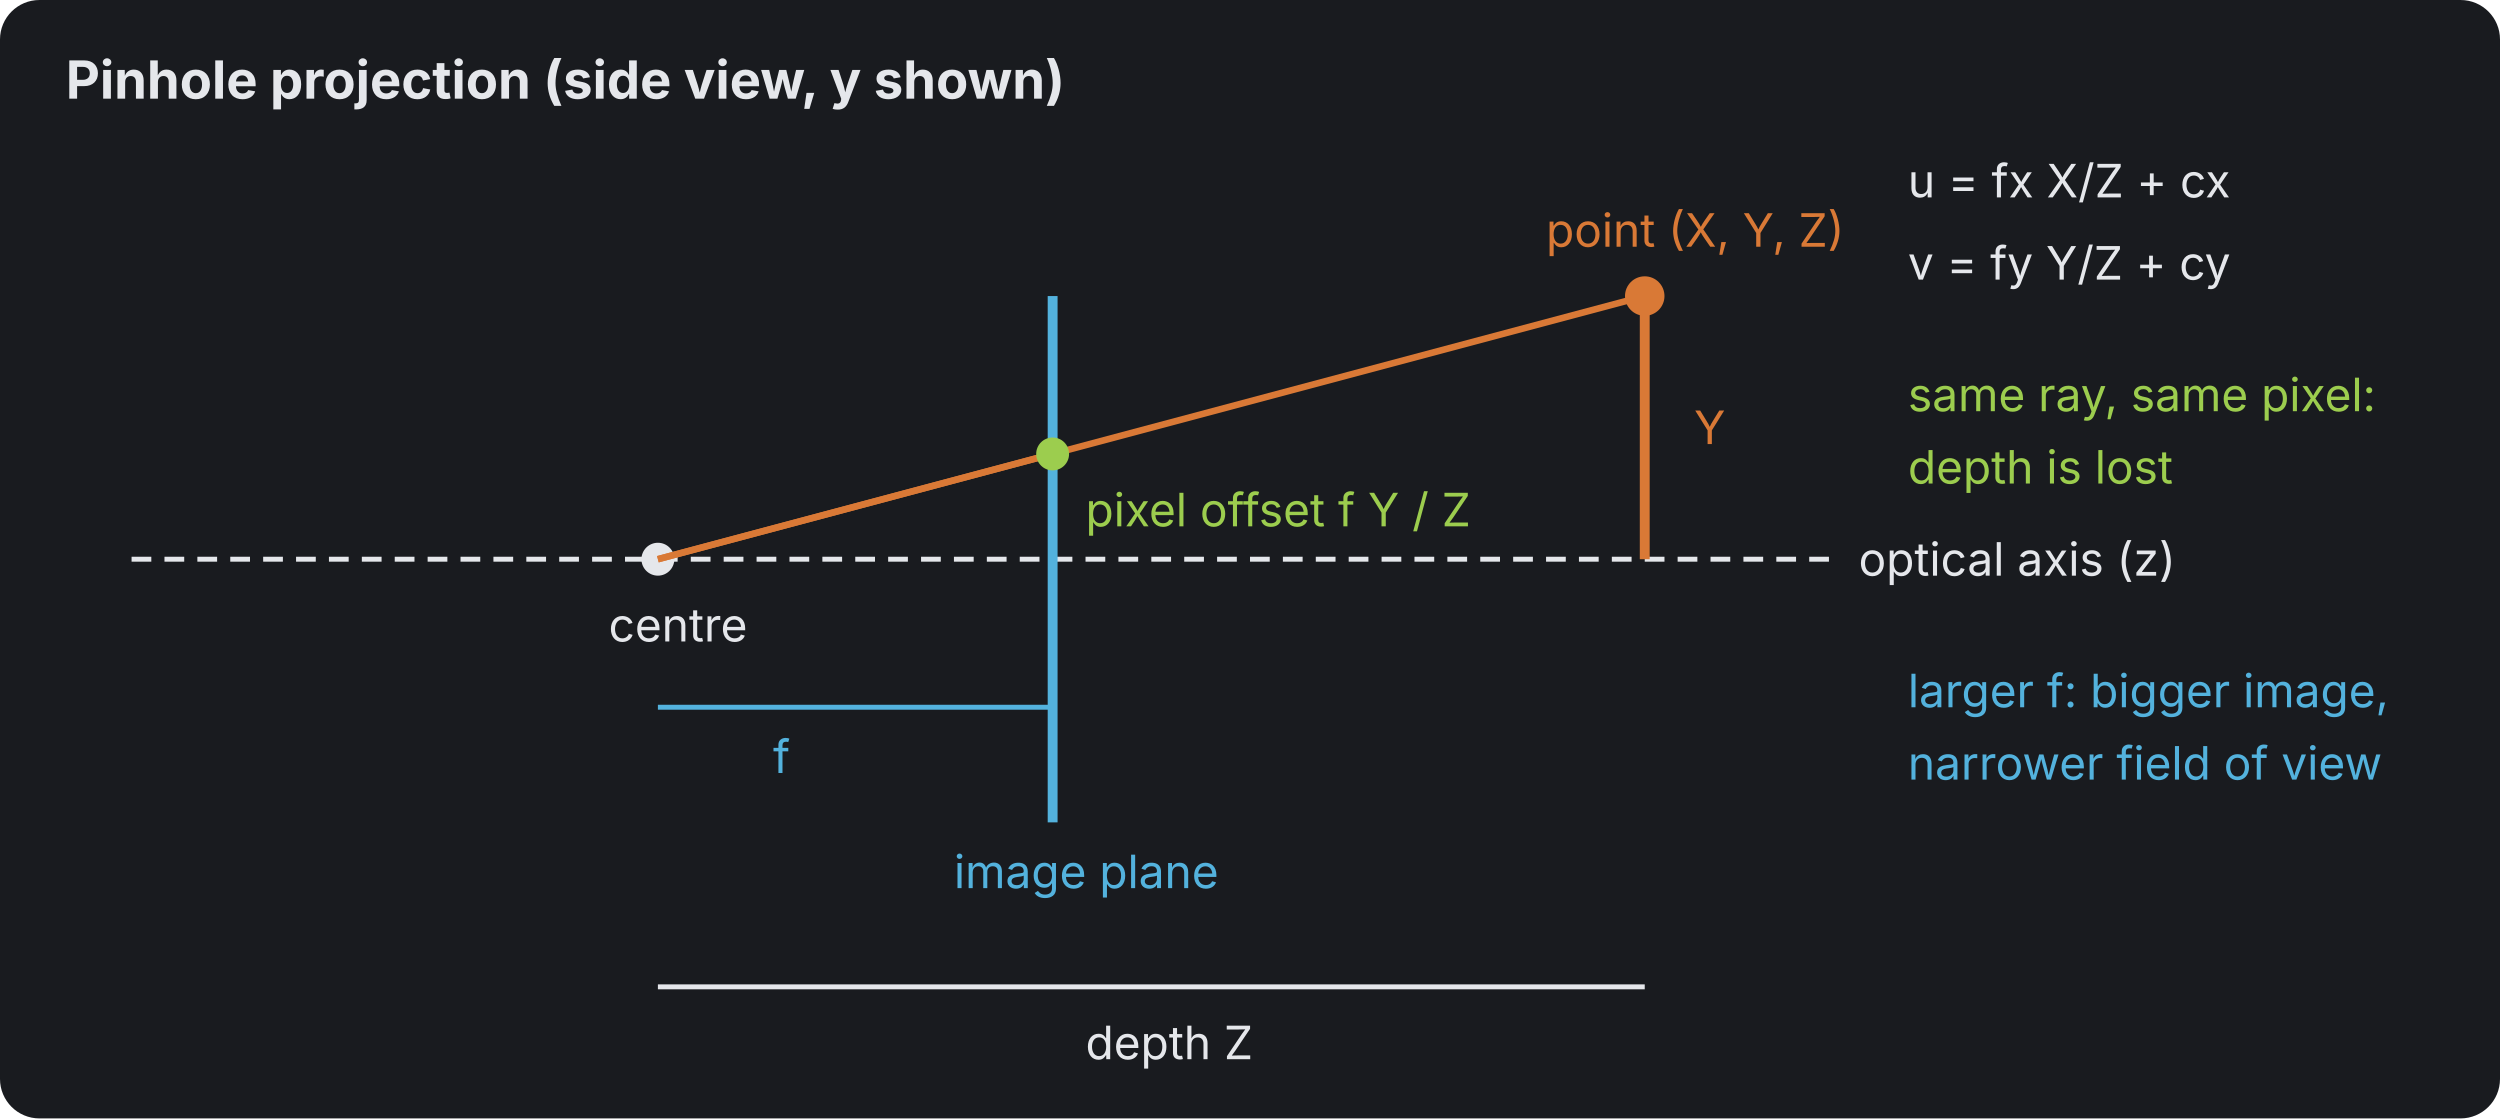
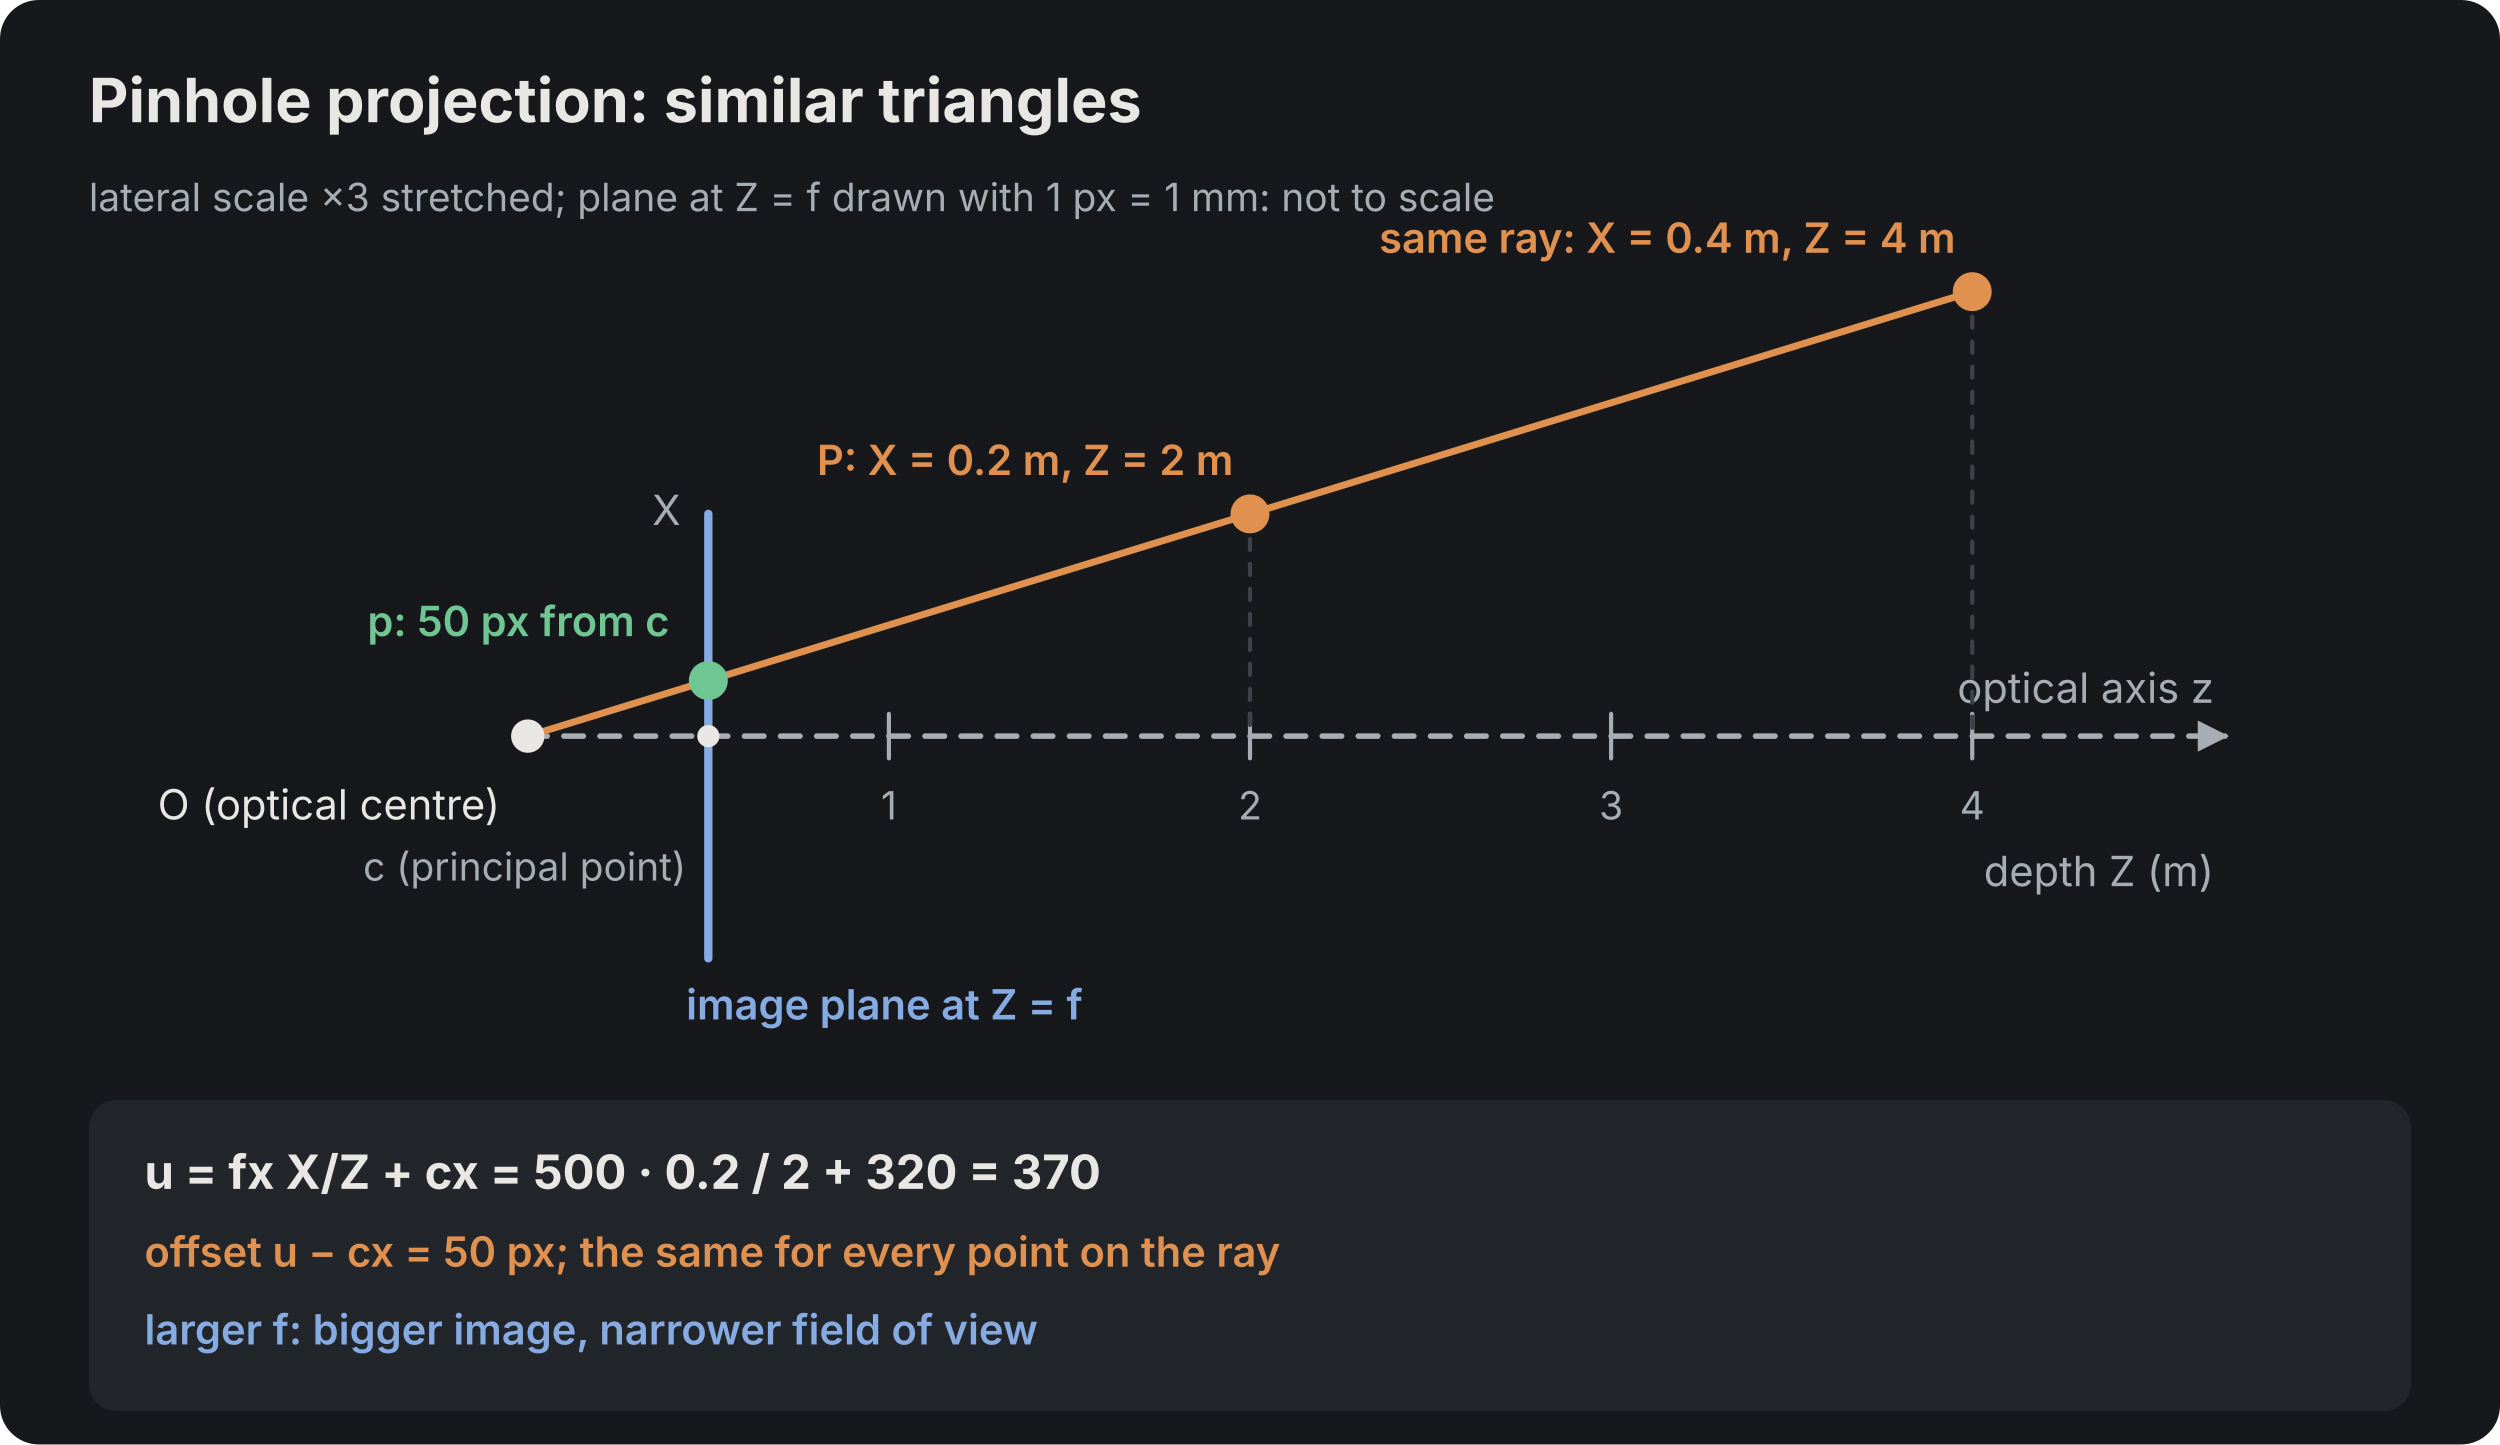
- <svg xmlns="http://www.w3.org/2000/svg" viewBox="0 0 760 340" font-family="Inter, Arial, sans-serif" font-size="14">
-   <rect width="760" height="340" fill="#191b1f" rx="12" />
-   <text x="20" y="30" fill="#e5e7eb" font-size="16" font-weight="bold">Pinhole projection (side view, y shown)</text>
-   <line x1="40" y1="170" x2="560" y2="170" stroke="#e5e7eb" stroke-width="1.5" stroke-dasharray="6 4" />
-   <text x="565" y="175" fill="#e5e7eb">optical axis (z)</text>
-   <circle cx="200" cy="170" r="5" fill="#e5e7eb" />
-   <text x="185" y="195" fill="#e5e7eb">centre</text>
-   <line x1="320" y1="90" x2="320" y2="250" stroke="#53b2dd" stroke-width="3" />
-   <text x="290" y="270" fill="#53b2dd">image plane</text>
-   <line x1="500" y1="170" x2="500" y2="90" stroke="#d97936" stroke-width="3" />
-   <circle cx="500" cy="90" r="6" fill="#d97936" />
-   <text x="470" y="75" fill="#d97936">point (X, Y, Z)</text>
-   <line x1="200" y1="170" x2="500" y2="90" stroke="#d97936" stroke-width="2" />
-   <line x1="200" y1="170" x2="320" y2="138" stroke="#d97936" stroke-width="2" />
-   <circle cx="320" cy="138" r="5" fill="#9ccd4e" />
-   <text x="330" y="160" fill="#9ccd4e">pixel offset f Y / Z</text>
-   <line x1="200" y1="215" x2="320" y2="215" stroke="#53b2dd" stroke-width="1.5" />
-   <text x="235" y="235" fill="#53b2dd">f</text>
-   <line x1="200" y1="300" x2="500" y2="300" stroke="#e5e7eb" stroke-width="1.5" />
-   <text x="330" y="322" fill="#e5e7eb">depth Z</text>
-   <text x="515" y="135" fill="#d97936">Y</text>
-   <text x="580" y="60" fill="#e5e7eb">u = fx X/Z + cx</text>
-   <text x="580" y="85" fill="#e5e7eb">v = fy Y/Z + cy</text>
-   <text x="580" y="125" fill="#9ccd4e">same ray, same pixel:</text>
-   <text x="580" y="147" fill="#9ccd4e">depth is lost</text>
-   <text x="580" y="215" fill="#53b2dd">larger f: bigger image,</text>
-   <text x="580" y="237" fill="#53b2dd">narrower field of view</text>
+ <svg xmlns="http://www.w3.org/2000/svg" viewBox="0 0 900 520" font-family="Inter, sans-serif">
+   <defs>
+     <marker id="V03aaa7adb5" viewBox="0 0 10 10" refX="8" refY="5" markerWidth="7" markerHeight="7" orient="auto-start-reverse">
+       <path d="M1 1 L9 5 L1 9 z" fill="#a7adb5" />
+     </marker>
+   </defs>
+   <rect width="900" height="520" rx="14" fill="#17181b" />
+   <text x="32" y="44" font-size="22" fill="#e9e7e3" text-anchor="start" font-weight="bold">Pinhole projection: similar triangles</text>
+   <text x="32" y="76" font-size="14" fill="#a7adb5" text-anchor="start" font-weight="normal">lateral scale ×3 stretched; plane at Z = f drawn with 1 px = 1 mm: not to scale</text>
+   <line x1="320" y1="273" x2="320" y2="257" stroke="#a7adb5" stroke-width="1.5" stroke-linecap="round" />
+   <text x="320" y="295" font-size="14" fill="#a7adb5" text-anchor="middle" font-weight="normal">1</text>
+   <line x1="450" y1="273" x2="450" y2="257" stroke="#a7adb5" stroke-width="1.5" stroke-linecap="round" />
+   <text x="450" y="295" font-size="14" fill="#a7adb5" text-anchor="middle" font-weight="normal">2</text>
+   <line x1="580" y1="273" x2="580" y2="257" stroke="#a7adb5" stroke-width="1.5" stroke-linecap="round" />
+   <text x="580" y="295" font-size="14" fill="#a7adb5" text-anchor="middle" font-weight="normal">3</text>
+   <line x1="710" y1="273" x2="710" y2="257" stroke="#a7adb5" stroke-width="1.5" stroke-linecap="round" />
+   <text x="710" y="295" font-size="14" fill="#a7adb5" text-anchor="middle" font-weight="normal">4</text>
+   <line x1="190" y1="265" x2="801" y2="265" stroke="#a7adb5" stroke-width="2" stroke-linecap="round" stroke-dasharray="7 6" marker-end="url(#V03aaa7adb5)" />
+   <text x="797" y="319" font-size="15" fill="#a7adb5" text-anchor="end" font-weight="normal">depth Z (m)</text>
+   <text x="797" y="253" font-size="15" fill="#a7adb5" text-anchor="end" font-weight="normal">optical axis z</text>
+   <line x1="255" y1="185" x2="255" y2="345" stroke="#86abe2" stroke-width="3" stroke-linecap="round" />
+   <text x="247" y="367" font-size="15" fill="#86abe2" text-anchor="start" font-weight="600">image plane at Z = f</text>
+   <line x1="190" y1="265" x2="710" y2="105" stroke="#e0904f" stroke-width="2.5" stroke-linecap="round" />
+   <line x1="450" y1="185" x2="450" y2="265" stroke="#3d4148" stroke-width="1.5" stroke-linecap="round" stroke-dasharray="4 5" />
+   <line x1="710" y1="105" x2="710" y2="265" stroke="#3d4148" stroke-width="1.5" stroke-linecap="round" stroke-dasharray="4 5" />
+   <circle cx="190" cy="265" r="6" fill="#e9e7e3" />
+   <text x="180" y="295" font-size="15" fill="#e9e7e3" text-anchor="end" font-weight="normal">O (optical centre)</text>
+   <circle cx="450" cy="185" r="7" fill="#e0904f" />
+   <text x="444" y="171" font-size="15" fill="#e0904f" text-anchor="end" font-weight="600">P: X = 0.2 m, Z = 2 m</text>
+   <circle cx="710" cy="105" r="7" fill="#e0904f" />
+   <text x="704" y="91" font-size="15" fill="#e0904f" text-anchor="end" font-weight="600">same ray: X = 0.4 m, Z = 4 m</text>
+   <circle cx="255" cy="245" r="7" fill="#6fc693" />
+   <text x="241" y="229" font-size="15" fill="#6fc693" text-anchor="end" font-weight="600">p: 50 px from c</text>
+   <circle cx="255" cy="265" r="4" fill="#e9e7e3" />
+   <text x="247" y="317" font-size="14" fill="#a7adb5" text-anchor="end" font-weight="normal">c (principal point)</text>
+   <text x="245" y="189" font-size="15" fill="#a7adb5" text-anchor="end" font-weight="normal">X</text>
+   <rect x="32" y="396" width="836" height="112" rx="10" fill="#22252a" />
+   <text x="52" y="428" font-size="17" fill="#e9e7e3" text-anchor="start" font-weight="bold">u = fx X/Z + cx = 500 · 0.2 / 2 + 320 = 370</text>
+   <text x="52" y="456" font-size="15" fill="#e0904f" text-anchor="start" font-weight="600">offset u − cx = 50 px; the same for every point on the ray</text>
+   <text x="52" y="484" font-size="15" fill="#86abe2" text-anchor="start" font-weight="600">larger f: bigger image, narrower field of view</text>
</svg>
